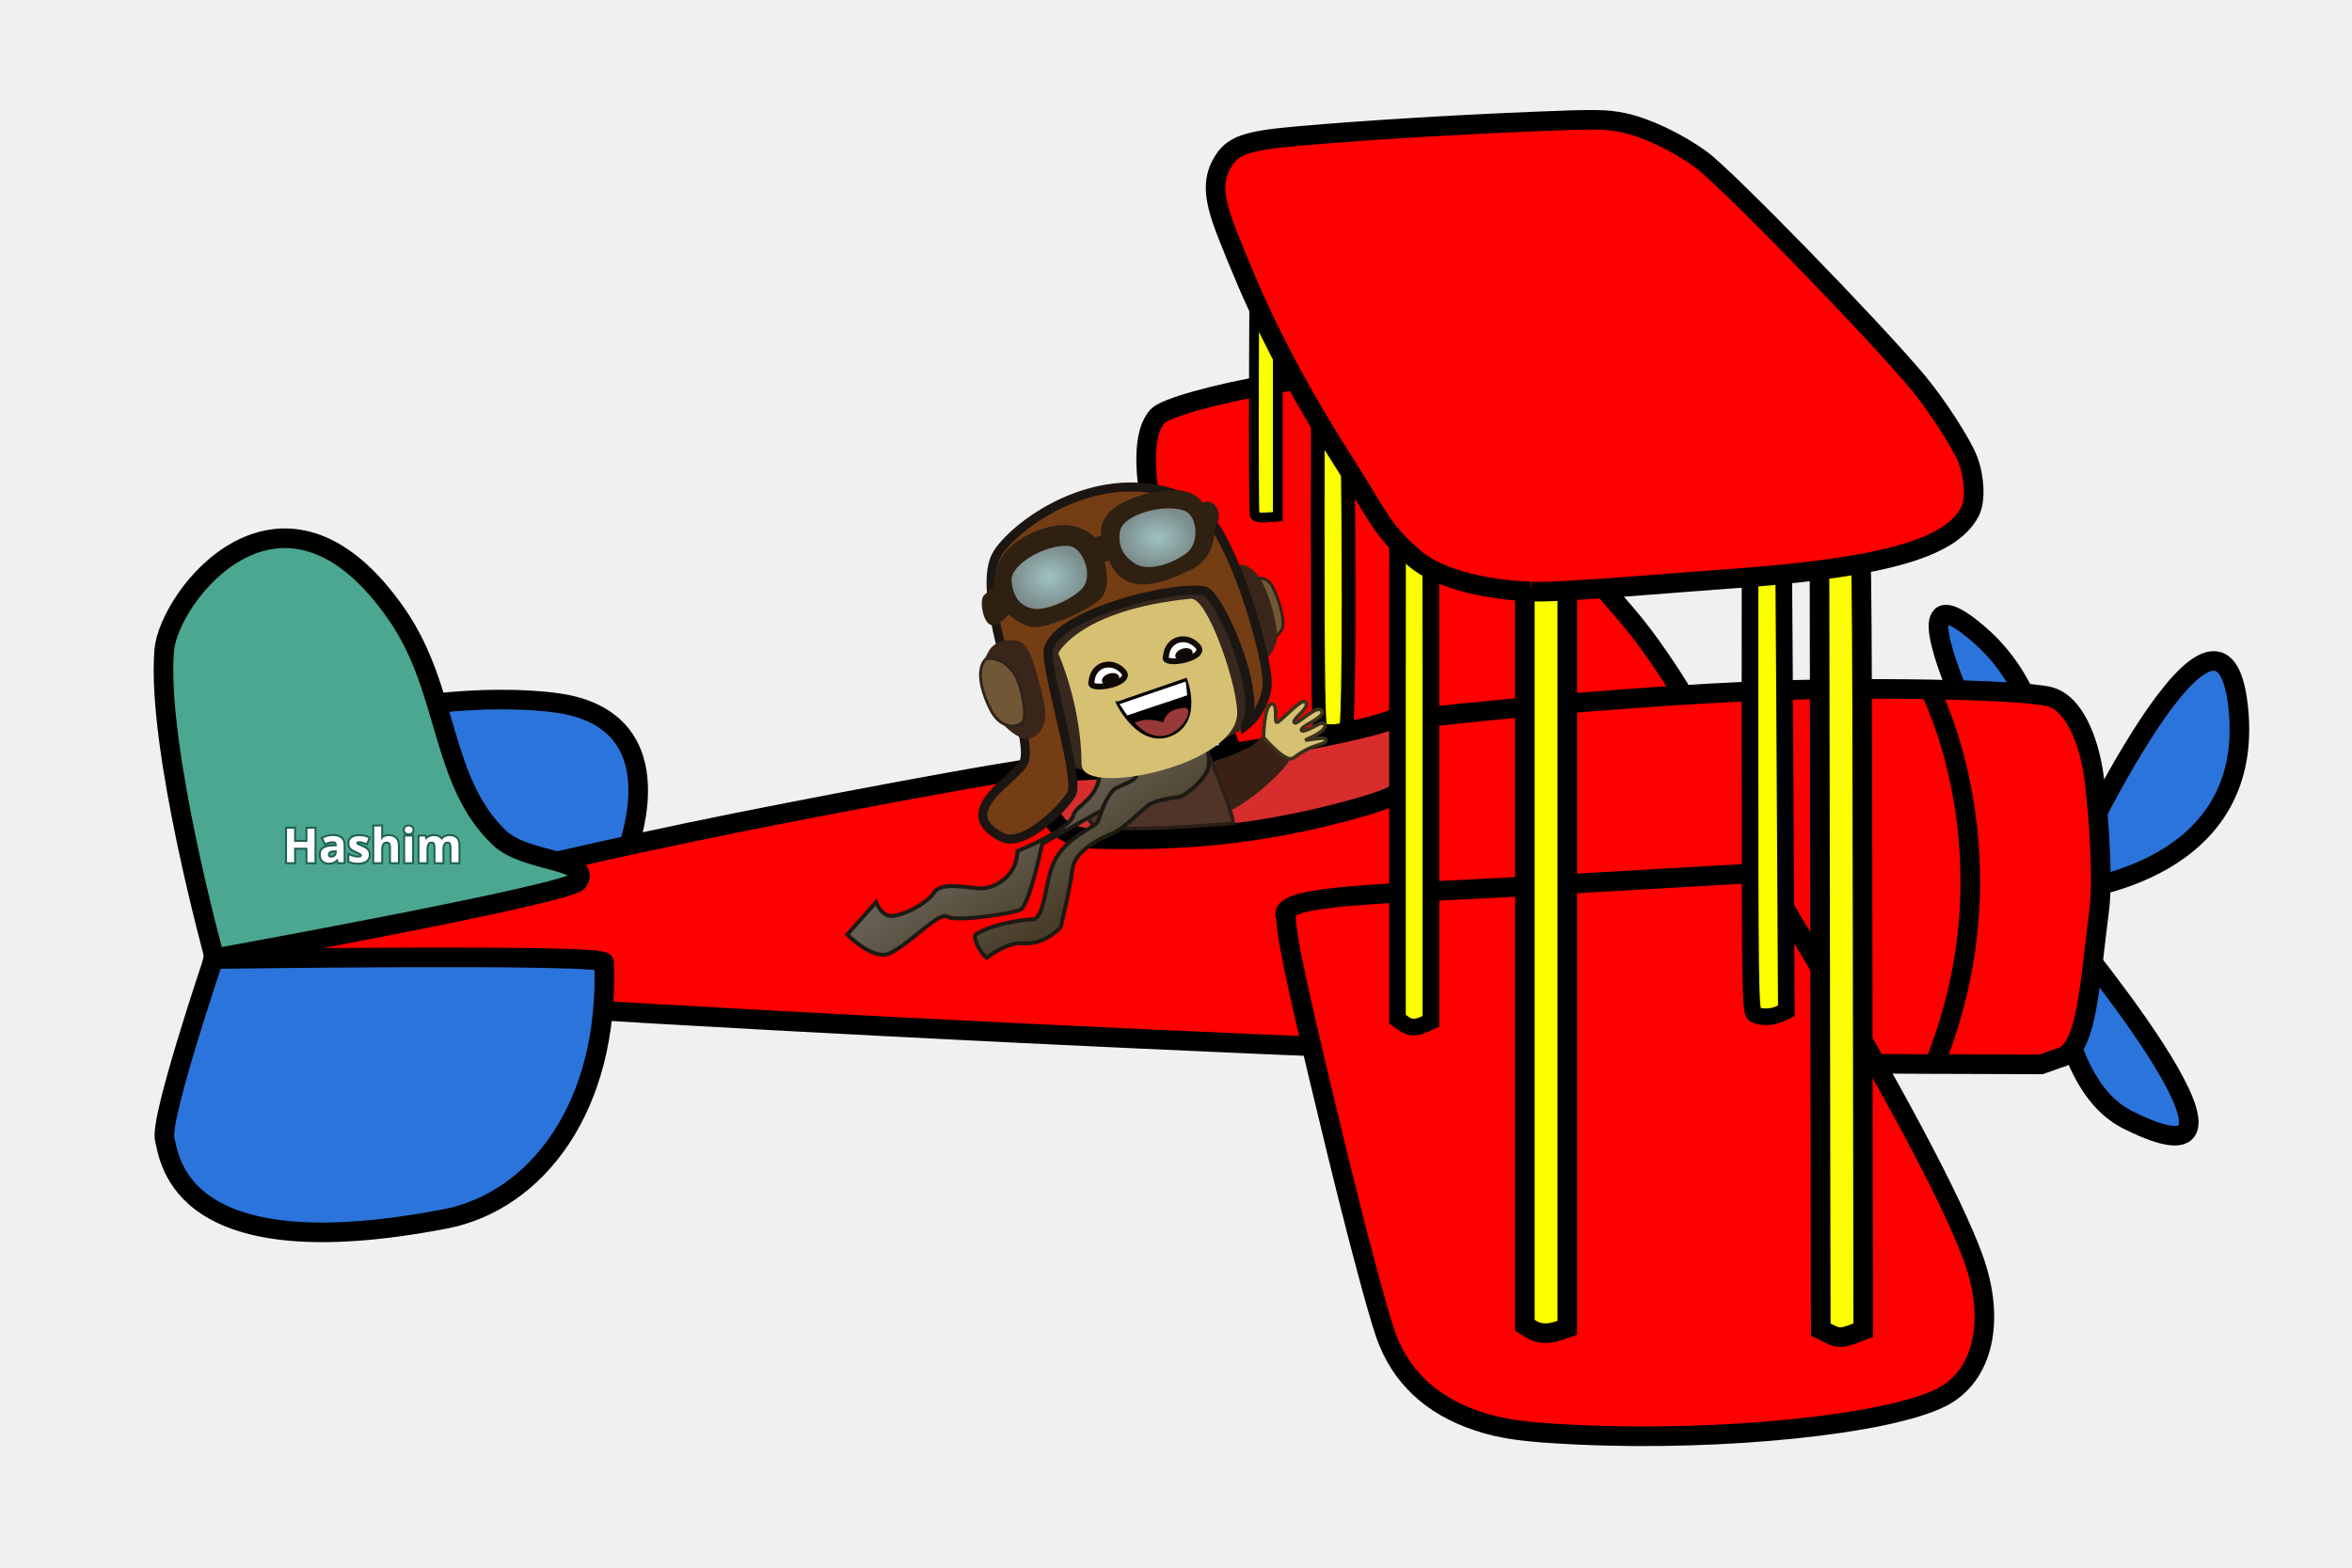
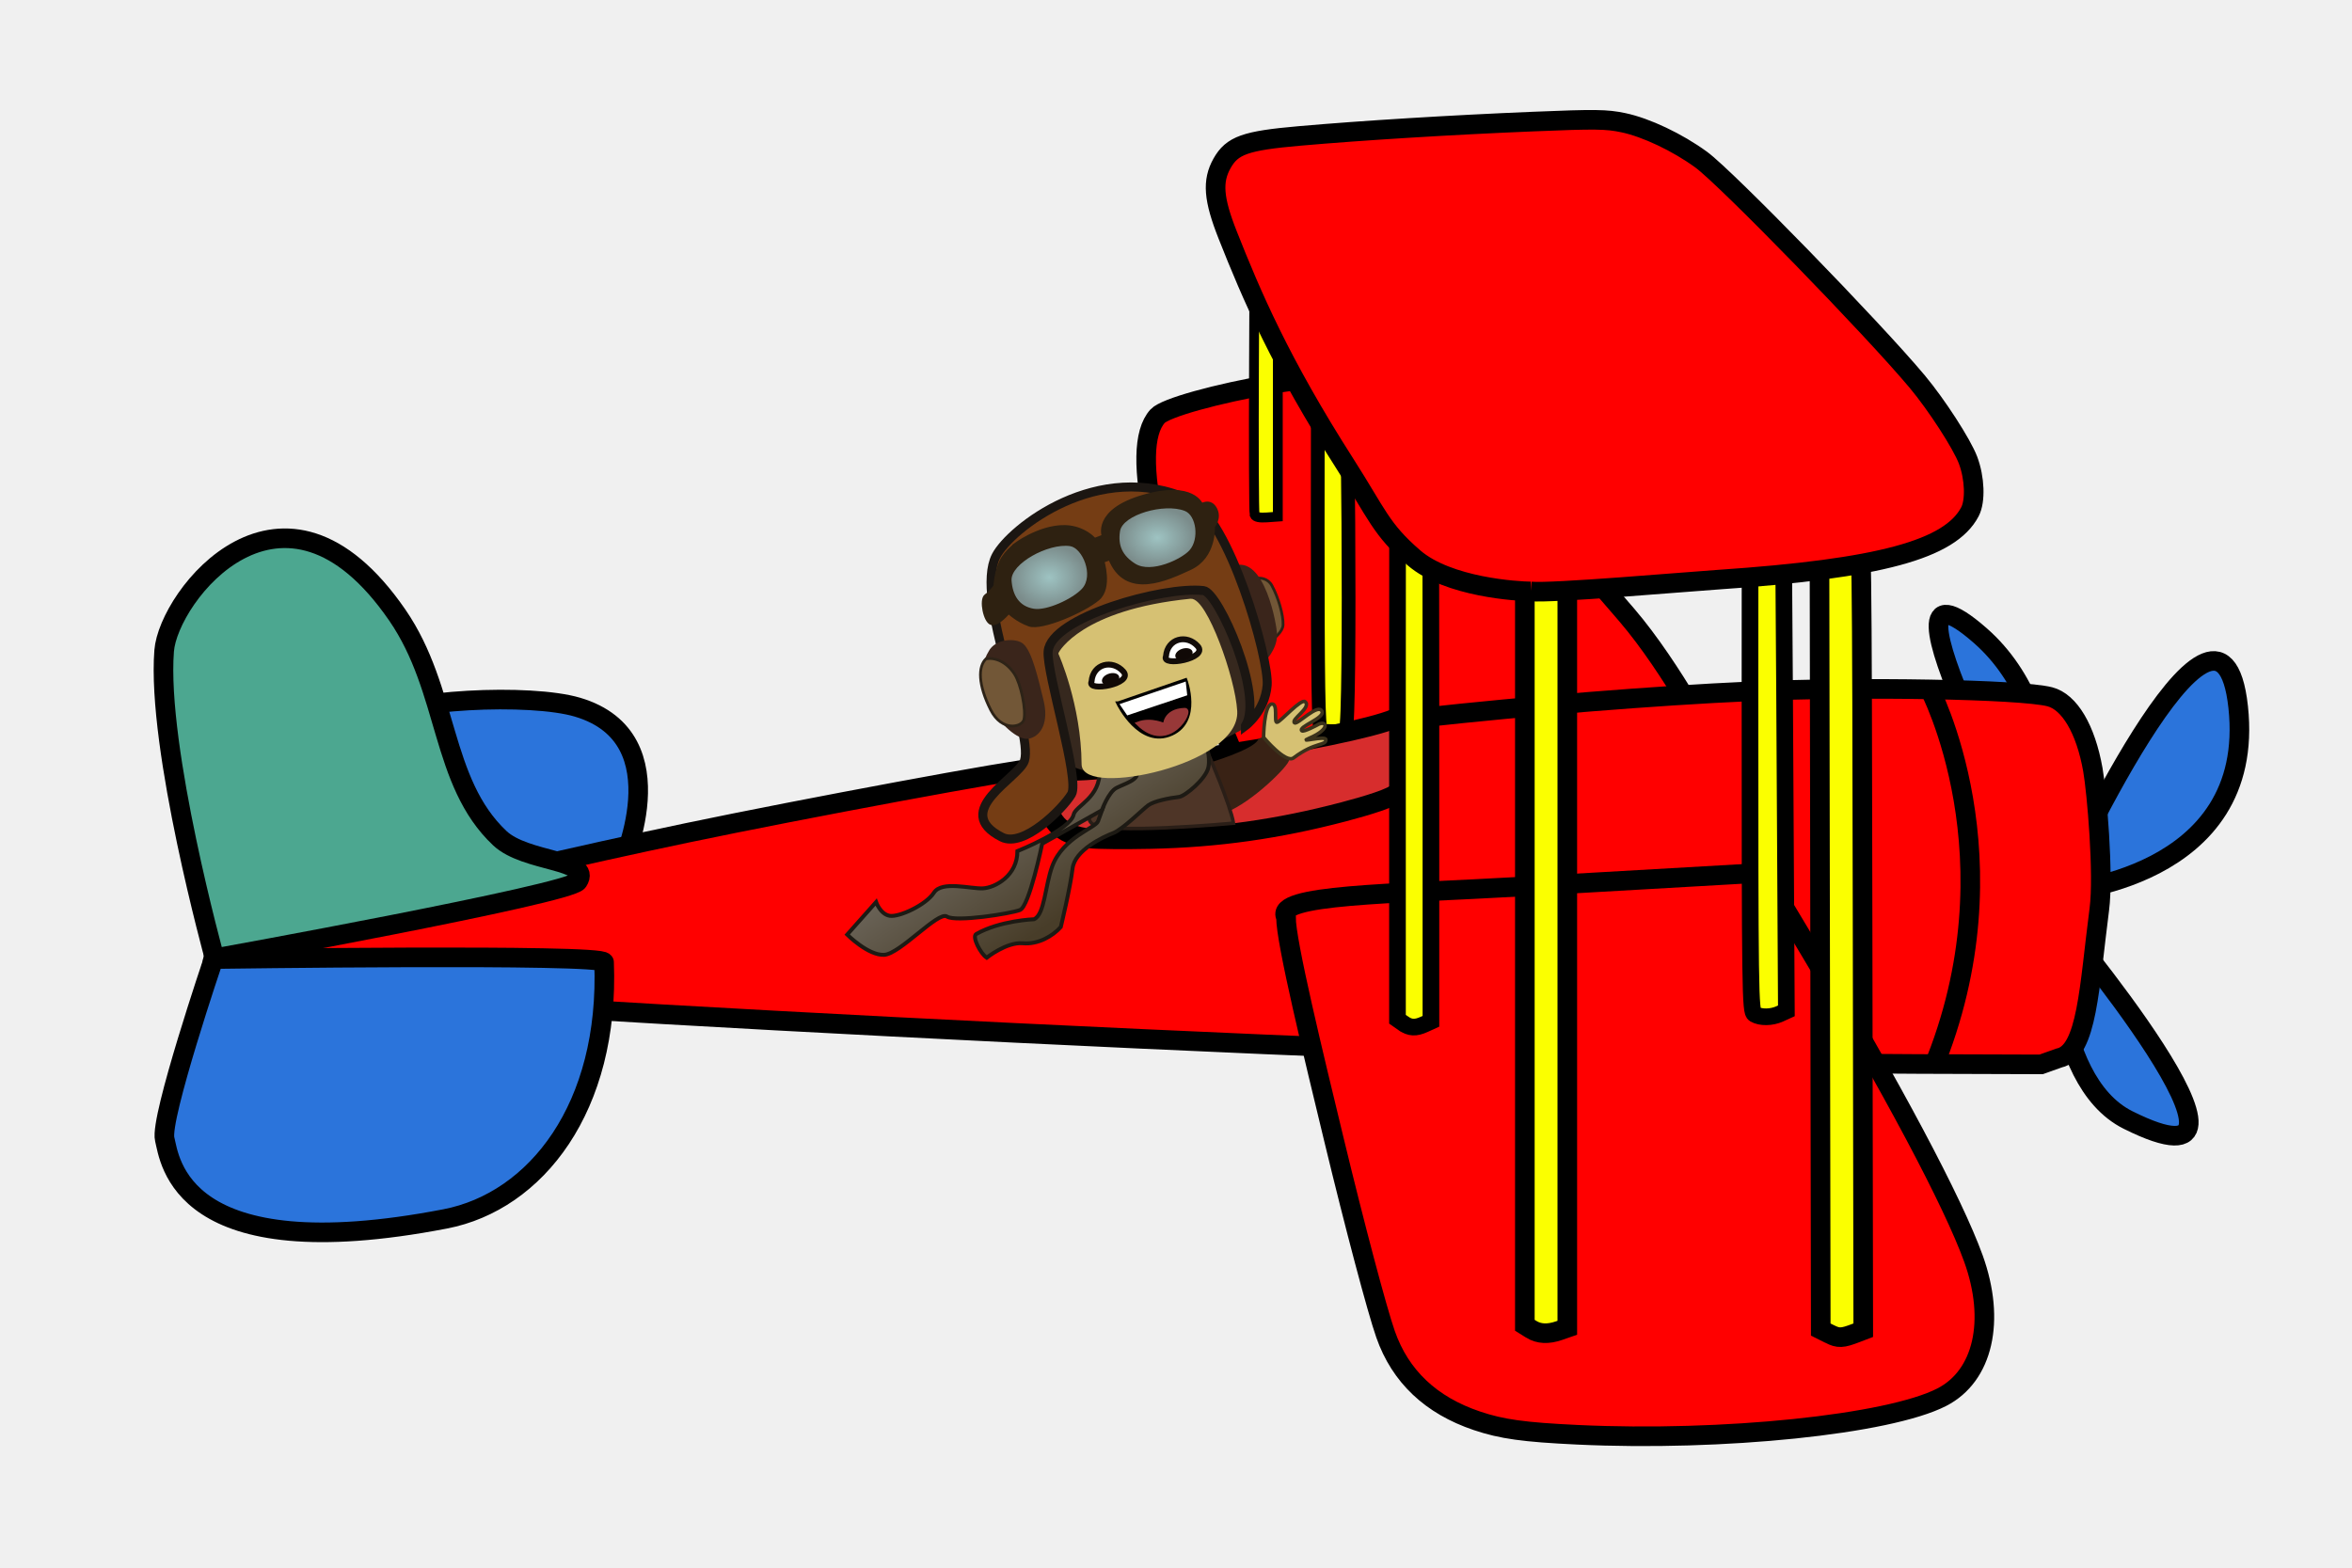
<svg xmlns="http://www.w3.org/2000/svg" xmlns:xlink="http://www.w3.org/1999/xlink" width="600" height="400" id="svg2" version="1.1">
  <defs id="defs4">
    <linearGradient id="linearGradient19875">
      <stop style="stop-color:#9ec3c2;stop-opacity:1;" offset="0" id="stop19877" />
      <stop style="stop-color:#7b8c8b;stop-opacity:1" offset="1" id="stop19879" />
    </linearGradient>
    <linearGradient id="linearGradient19835">
      <stop style="stop-color:#696256;stop-opacity:1;" offset="0" id="stop19837" />
      <stop style="stop-color:#483d29;stop-opacity:1" offset="1" id="stop19839" />
    </linearGradient>
    <linearGradient xlink:href="#linearGradient19835" id="linearGradient19841" x1="252.984" y1="210.787" x2="269.278" y2="234.779" gradientUnits="userSpaceOnUse" />
    <radialGradient xlink:href="#linearGradient19875" id="radialGradient19865" cx="295.273" cy="137.199" fx="295.273" fy="137.199" r="9.693" gradientTransform="matrix(1,0,0,0.7732259,0,31.11319)" gradientUnits="userSpaceOnUse" />
    <radialGradient xlink:href="#linearGradient19875" id="radialGradient19867" cx="267.685" cy="147.325" fx="267.685" fy="147.325" r="9.645" gradientTransform="matrix(1,0,0,0.8357107,0,24.20395)" gradientUnits="userSpaceOnUse" />
  </defs>
  <g id="layer2" style="display:inline">
    <path style="fill:#2b74db;fill-opacity:1;stroke:#000000;stroke-width:5;stroke-linecap:butt;stroke-linejoin:miter;stroke-miterlimit:4;stroke-dasharray:none;stroke-opacity:1" d="m 525.014,227.645 c 0,0 50.729,-3.055 45.948,-47.261 -4.689,-43.355 -45.948,47.261 -45.948,47.261 z" id="path3953" />
    <path id="path3955" d="m 523.901,233.193 c 0,0 -1.698,42.265 18.969,52.579 43.719,21.82 -18.969,-52.579 -18.969,-52.579 z" style="fill:#2b74db;fill-opacity:1;stroke:#000000;stroke-width:5;stroke-linecap:butt;stroke-linejoin:miter;stroke-miterlimit:4;stroke-dasharray:none;stroke-opacity:1" />
    <path id="path3961" d="m 522.209,223.172 c 0,0 6.961,-39.98 -17.059,-61.017 -31.532,-27.616 17.059,61.017 17.059,61.017 z" style="fill:#2b74db;fill-opacity:1;stroke:#000000;stroke-width:5;stroke-linecap:butt;stroke-linejoin:miter;stroke-miterlimit:4;stroke-dasharray:none;stroke-opacity:1" />
    <path style="fill:#2b74db;fill-opacity:1;stroke:#000000;stroke-width:5;stroke-linecap:butt;stroke-linejoin:miter;stroke-miterlimit:4;stroke-dasharray:none;stroke-opacity:1" d="m 519.816,228.946 c 0,0 -14.427,-15.448 -20.529,15.893 -8.011,41.143 20.529,-15.893 20.529,-15.893 z" id="path3963" />
  </g>
  <g id="layer3" style="display:inline">
    <path style="fill:#ff0000;fill-opacity:1;stroke:#000000;stroke-width:5;stroke-linejoin:miter;stroke-miterlimit:4;stroke-dasharray:none;stroke-opacity:1" d="m 315.103,193.536 c -20.317,-48.436 -27.266,-79.097 -19.797,-87.349 1.91,-2.111 14.947,-5.747 29.741,-8.295 11.791,-2.031 29.373,-2.865 33.272,-1.578 4.578,1.511 21.399,19.5 56.66,60.595 11.71,13.648 23.112,35.465 22.931,35.647 -0.182,0.182 -59.643,3.882 -59.643,3.882 0,0 -57.996,3.666 -58.794,3.805 -1.285,0.224 -1.784,-0.541 -4.37,-6.707 z" id="path3945" />
  </g>
  <g id="layer10" style="display:inline">
    <path style="fill:#fbff00;fill-opacity:1;stroke:#000000;stroke-width:3.5;stroke-linejoin:miter;stroke-miterlimit:4;stroke-opacity:1;stroke-dasharray:none" d="m 336.972,186.192 c -0.647,-0.261 -0.821,-11.366 -0.821,-52.437 0,-50.844 0.031,-52.123 1.27,-52.786 1.529,-0.818 3.983,-0.867 5.189,-0.102 1.35,0.856 2.039,104.308 0.701,105.155 -0.978,0.619 -4.96,0.726 -6.338,0.17 z" id="path3939" />
    <path style="fill:#fbff00;fill-opacity:1;stroke:#000000;stroke-width:2.5;stroke-linejoin:miter;stroke-miterlimit:4;stroke-opacity:1;stroke-dasharray:none" d="m 320.057,131.363 c -0.181,-0.472 -0.252,-18.138 -0.158,-39.258 l 0.17,-38.399 2.954,0 2.954,0 0,39.056 0,39.056 -2.796,0.202 c -1.853,0.134 -2.907,-0.087 -3.124,-0.656 l 0,0 z" id="path3941" />
  </g>
  <g id="layer5" style="display:inline">
    <path style="fill:#2b74db;fill-opacity:1;stroke:#000000;stroke-width:5;stroke-linecap:butt;stroke-linejoin:miter;stroke-miterlimit:4;stroke-opacity:1;stroke-dasharray:none" d="m 158.087,221.987 c 0,0 15.954,-33.623 -10.775,-41.55 -11.867,-3.52 -44.411,-2.222 -54.263,3.669 -16.138,9.65 -37.507,58.974 -37.507,58.974 z" id="path3064" />
  </g>
  <g id="layer4" style="display:inline">
    <path style="fill:#ff0000;fill-opacity:1;stroke:#000000;stroke-width:5;stroke-linejoin:miter;stroke-miterlimit:4;stroke-dasharray:none;stroke-opacity:1" d="M 442.358,270.848 C 300.313,266.911 61.217,253.922 56.344,249.877 c -0.436,-0.362 -1.176,-1.583 -1.645,-2.715 -0.789,-1.906 -0.738,-2.134 0.702,-3.096 7.699,-5.147 62.056,-19.456 119.957,-31.577 29.283,-6.13 84.557,-16.394 88.288,-16.394 21.304,14.057 63.951,13.839 83.121,-3.937 l 8.29,-8.204 7.22,-0.8 c 27.714,-3.07 60.037,-5.665 84.019,-6.745 28.171,-1.269 69.157,-0.535 76.591,1.37 5.051,1.295 9.174,8.263 11.005,18.6 1.01,5.704 2.811,26.709 1.65,35.62 -2.584,19.841 -3.078,36.465 -10.291,37.959 l -4.554,1.623 -31.293,-0.102 c -15.406,-0.05 -36.577,-0.34 -47.046,-0.63 z" id="path3947" />
    <path style="fill:#d72d2d;fill-opacity:1;stroke:#000000;stroke-width:5;stroke-linejoin:miter;stroke-miterlimit:4;stroke-dasharray:none;stroke-opacity:1" d="m 278.05,213.944 c -7.776,-0.924 -10.797,-4.289 -11.659,-12.989 l -0.458,-4.615 3.873,0.293 c 13.775,1.041 73.86,-8.242 85.988,-13.282 2.252,-0.936 3.187,14.777 0.746,18.735 -0.863,1.399 -7.935,3.515 -13.76,5.048 -16.719,4.399 -32.231,6.588 -49.247,6.949 -6.678,0.142 -13.645,0.08 -15.483,-0.139 z" id="path3949" />
    <path style="fill:none;stroke:#000000;stroke-width:5;stroke-linecap:butt;stroke-linejoin:miter;stroke-miterlimit:4;stroke-dasharray:none;stroke-opacity:1" d="m 492.039,175.388 c 0,0 23.207,43.63 0.928,97.471" id="path3951" />
  </g>
  <g id="layer34" style="display:inline">
    <path style="fill:#392215;fill-opacity:1;fill-rule:evenodd;stroke:#392215;stroke-width:0.5;stroke-linecap:butt;stroke-linejoin:miter;stroke-miterlimit:4;stroke-dasharray:none;stroke-opacity:1" d="m 312.56,207.116 -4.241,-12.17 c 0,0 11.248,-3.319 12.724,-5.901 1.475,-2.582 7.376,3.688 7.56,4.794 0.184,1.106 -9.036,10.511 -16.043,13.277 z" id="path19280" />
    <path style="fill:#d6c173;fill-opacity:1;fill-rule:evenodd;stroke:#3b321c;stroke-width:0.9;stroke-linecap:butt;stroke-linejoin:miter;stroke-miterlimit:4;stroke-dasharray:none;stroke-opacity:1" d="m 322.333,188.123 c 0,0 0.093,-8.146 2.028,-8.482 1.817,-0.316 0.507,4.841 1.429,4.656 0.922,-0.184 6.119,-6.12 7.146,-5.255 1.752,1.475 -3.823,4.605 -2.674,5.394 0.765,0.525 6.071,-5.197 7.009,-2.905 0.707,1.728 -6.272,3.919 -5.165,4.934 0.43,0.394 3.874,-1.454 3.874,-1.454 2.331,-1.472 3.854,0.887 -2.093,3.39 -2.991,1.259 4.344,-0.831 4.35,0.323 0.008,1.667 -2.606,0.421 -8.252,4.656 -2.028,1.521 -7.653,-5.255 -7.653,-5.255 z" id="path19282" />
    <path style="display:inline;fill:#725737;fill-opacity:1;fill-rule:evenodd;stroke:#2d2317;stroke-width:0.7;stroke-linecap:butt;stroke-linejoin:miter;stroke-miterlimit:4;stroke-dasharray:none;stroke-opacity:1" d="m 320.121,147.647 c 1.383,-0.369 3.346,-0.058 4.333,1.752 1.66,3.043 2.95,7.56 2.858,10.05 -0.065,1.748 -2.305,3.411 -2.305,3.411 0,0 -2.028,-10.695 -4.887,-15.213 z" id="path19261" />
    <path style="display:inline;fill:#4e3527;fill-opacity:1;fill-rule:evenodd;stroke:#2a1e17;stroke-width:0.9;stroke-linecap:butt;stroke-linejoin:miter;stroke-miterlimit:4;stroke-dasharray:none;stroke-opacity:1" d="m 308.319,192.549 c 0,0 5.583,12.861 6.346,17.497 0,0 -33.304,3.092 -36.255,-0.043 -2.95,-3.135 7.438,-4.239 10.388,-6.267 2.95,-2.028 19.52,-11.187 19.52,-11.187 z" id="path19275" />
    <path style="display:inline;fill:#36281e;fill-opacity:1;fill-rule:evenodd;stroke:#36281e;stroke-width:0.5;stroke-linecap:butt;stroke-linejoin:miter;stroke-miterlimit:4;stroke-dasharray:none;stroke-opacity:1" d="m 271.254,193.839 c -2.028,-5.163 -6.823,-28.951 -4.61,-31.348 2.213,-2.397 30.016,-17.21 41.121,-13.277 8.851,3.135 15.49,31.164 10.695,35.589 -1.954,1.804 -34.667,18.993 -47.207,9.036 z" id="path19277" />
    <path style="display:inline;fill:#3a251b;fill-opacity:1;fill-rule:evenodd;stroke:#3a251b;stroke-width:1px;stroke-linecap:butt;stroke-linejoin:miter;stroke-opacity:1" d="m 314.589,144.973 c 7.468,-3.227 10.709,14.725 10.695,17.057 -0.021,3.659 -3.135,6.546 -3.135,6.546 0,0 -4.887,-19.915 -7.56,-23.603 z" id="path19259" />
    <path style="display:inline;fill:url(#linearGradient19841);fill-opacity:1;fill-rule:evenodd;stroke:#1d1a14;stroke-width:1px;stroke-linecap:butt;stroke-linejoin:miter;stroke-opacity:1" d="m 307.581,189.829 c 0,0 1.245,2.95 0.692,5.901 -0.553,2.95 -5.947,7.422 -7.514,7.607 -2.57,0.302 -6.408,1.06 -7.883,2.167 -1.475,1.106 -6.5,6.131 -8.897,7.053 -2.397,0.922 -9.819,4.287 -10.373,9.082 -0.553,4.794 -2.997,14.89 -2.997,14.89 -2.086,2.333 -5.776,4.496 -9.681,4.149 -4.149,-0.369 -9.22,3.688 -9.22,3.688 -1.559,-1.025 -3.828,-5.378 -2.674,-6.039 6.039,-3.458 14.752,-3.78 14.752,-3.78 2.719,-1.186 2.832,-8.688 4.656,-13.553 2.766,-7.376 11.069,-9.757 11.663,-11.433 l 1.047,-2.858 -15.292,8.575 c 0,0 -3.273,15.997 -5.67,16.919 -2.397,0.922 -16.412,3.135 -18.625,1.66 -2.213,-1.475 -11.986,9.589 -16.043,9.773 -4.057,0.184 -9.404,-5.163 -9.404,-5.163 l 7.376,-8.298 c 0,0 1.106,3.135 3.504,3.504 2.397,0.369 9.22,-2.766 11.248,-5.901 2.028,-3.135 9.404,-0.922 12.539,-1.106 3.135,-0.184 8.759,-3.276 8.759,-9.497 0,0 13.517,-5.427 14.337,-9.312 0.479,-2.268 6.899,-4.292 6.638,-11.387 0,0 15.213,0.323 27.061,-6.638 z" id="path19265" />
    <path style="display:inline;fill:none;fill-rule:evenodd;stroke:#1d1a14;stroke-width:1px;stroke-linecap:butt;stroke-linejoin:miter;stroke-opacity:1" d="m 281.059,206.825 c 0,0 1.695,-4.759 3.781,-5.802 2.404,-1.202 5.411,-1.956 5.281,-3.912" id="path19832" />
    <path style="display:inline;fill:#d6c173;fill-opacity:1;fill-rule:evenodd;stroke:#d6c173;stroke-width:1px;stroke-linecap:butt;stroke-linejoin:miter;stroke-opacity:1" d="m 270.517,166.732 c 0,0 5.493,-10.691 33.192,-13.461 3.688,-0.369 10.948,19.74 11.411,28.195 0.726,13.269 -38.658,21.284 -38.702,13.547 -0.088,-15.306 -5.901,-28.28 -5.901,-28.28 z" id="path19235" />
    <path style="display:inline;fill:#753d14;fill-opacity:1;fill-rule:evenodd;stroke:#1b1612;stroke-width:2.3;stroke-linecap:butt;stroke-linejoin:miter;stroke-miterlimit:4;stroke-dasharray:none;stroke-opacity:1" d="m 317.723,185.173 c 4.794,-7.56 -6.851,-34.042 -10.695,-34.483 -10.21,-1.172 -38.909,6.823 -39.646,15.49 -0.47,5.527 8.168,32.779 5.955,36.467 -2.213,3.688 -12.232,13.764 -17.766,10.956 -13.157,-6.676 4.419,-15.129 5.78,-19.533 2.334,-7.555 -12.949,-41.185 -7.246,-52.23 3.534,-6.844 26.152,-24.942 49.352,-14.329 10.163,4.649 20.351,40.699 19.798,47.337 -0.553,6.638 -5.532,10.326 -5.532,10.326 z" id="path19237" />
    <path style="display:inline;fill:#000000;fill-opacity:1;fill-rule:evenodd;stroke:#000000;stroke-width:1px;stroke-linecap:butt;stroke-linejoin:miter;stroke-opacity:1" d="m 285.269,179.456 17.149,-5.901 c 0,0 3.84,10.27 -3.504,13.646 -8.095,3.721 -13.646,-7.745 -13.646,-7.745 z" id="path19240" />
    <path style="display:inline;fill:#ffffff;fill-opacity:1;fill-rule:evenodd;stroke:#100906;stroke-width:1.5;stroke-linecap:butt;stroke-linejoin:miter;stroke-miterlimit:4;stroke-dasharray:none;stroke-opacity:1" d="m 278.446,173.924 c 0.369,-4.61 5.348,-5.716 8.114,-2.582 2.766,3.135 -9.404,5.348 -8.114,2.582 z" id="path19242" />
    <path id="path19244" d="m 297.439,167.47 c 0.369,-4.61 5.348,-5.716 8.114,-2.582 2.766,3.135 -9.404,5.348 -8.114,2.582 z" style="display:inline;fill:#ffffff;fill-opacity:1;fill-rule:evenodd;stroke:#120c09;stroke-width:1.5;stroke-linecap:butt;stroke-linejoin:miter;stroke-miterlimit:4;stroke-dasharray:none;stroke-opacity:1" />
    <path style="display:inline;fill:#2e2111;fill-opacity:1;fill-rule:evenodd;stroke:#2e2111;stroke-width:1px;stroke-linecap:butt;stroke-linejoin:miter;stroke-opacity:1" d="m 259.764,138.521 c 0,0 7.746,-5.457 14.441,-3.69 3.407,0.899 4.979,2.95 4.979,2.95 l 2.397,-0.922 c 0,0 -2.582,-6.454 10.142,-10.142 12.724,-3.688 14.752,2.213 14.752,2.213 0,0 2.213,-1.475 3.504,0.922 1.291,2.397 -0.553,4.426 -0.553,4.426 0,0 0.553,7.745 -5.901,10.695 -5.658,2.586 -16.313,7.814 -20.34,-2.552 l -1.972,0.708 c 0,0 2.117,6.826 -1.106,9.589 -3.634,3.114 -14.383,7.745 -17.518,6.638 -3.135,-1.106 -5.303,-3.263 -5.303,-3.263 0,0 -2.649,3.273 -4.308,2.904 -1.66,-0.369 -2.742,-5.998 -1.451,-6.92 1.291,-0.922 2.395,-2.494 2.395,-2.494 0,0 0.17,-3.443 1.469,-6.222 1.286,-2.751 4.375,-4.84 4.375,-4.84 z" id="path19246" />
    <path style="display:inline;fill:#3a251b;fill-opacity:1;fill-rule:evenodd;stroke:#3a251b;stroke-width:1px;stroke-linecap:butt;stroke-linejoin:miter;stroke-opacity:1" d="m 252.63,166.456 c -2.489,4.149 -2.121,9.681 0.277,13.646 2.397,3.965 7.007,8.575 9.681,7.837 2.674,-0.738 4.426,-3.872 3.135,-9.128 -1.291,-5.255 -2.894,-12.406 -5.071,-14.199 -1.567,-1.291 -6.454,-1.199 -8.021,1.844 z" id="path19257" />
    <ellipse transform="matrix(0.9307765,-0.3655886,0.4507072,0.8926719,0,0)" ry="1.469" rx="2.267" cy="266.025" cx="175.568" id="ellipse19826" style="display:inline;opacity:1;fill:#100906;fill-opacity:1;fill-rule:nonzero;stroke:none;stroke-width:0;stroke-linecap:round;stroke-linejoin:round;stroke-miterlimit:4;stroke-dasharray:none;stroke-opacity:1" />
    <ellipse style="display:inline;opacity:1;fill:#100906;fill-opacity:1;fill-rule:nonzero;stroke:none;stroke-width:0;stroke-linecap:round;stroke-linejoin:round;stroke-miterlimit:4;stroke-dasharray:none;stroke-opacity:1" id="ellipse19830" cx="195.229" cy="266.951" rx="2.267" ry="1.469" transform="matrix(0.9307765,-0.3655886,0.4507072,0.8926719,0,0)" />
    <path style="display:inline;fill:url(#radialGradient19867);fill-opacity:1;fill-rule:evenodd;stroke:none;stroke-width:1px;stroke-linecap:butt;stroke-linejoin:miter;stroke-opacity:1" d="m 258.045,148.084 c -0.261,-4.238 9.361,-9.548 14.93,-8.736 3.129,0.456 6.171,7.502 3.039,10.875 -2.365,2.547 -8.95,5.654 -12.297,5.098 -3.742,-0.622 -5.411,-3.455 -5.672,-7.237 z" id="path19249" />
    <path id="path19251" d="m 285.722,135.512 c 0.7,-4.188 11.271,-7.196 16.513,-5.151 2.946,1.149 3.739,7.168 1.234,10.015 -1.976,2.247 -9.775,6.016 -13.85,3.463 -3.215,-2.014 -4.494,-4.585 -3.897,-8.328 z" style="display:inline;fill:url(#radialGradient19865);fill-opacity:1;fill-rule:evenodd;stroke:none;stroke-width:1px;stroke-linecap:butt;stroke-linejoin:miter;stroke-opacity:1" />
    <path style="display:inline;fill:#ffffff;fill-opacity:1;fill-rule:evenodd;stroke:#ffffff;stroke-width:1px;stroke-linecap:butt;stroke-linejoin:miter;stroke-opacity:1" d="m 287.758,181.946 14.568,-4.887 -0.277,-2.489 -15.674,5.348 z" id="path19253" />
    <path style="display:inline;fill:#983838;fill-opacity:1;fill-rule:evenodd;stroke:#983838;stroke-width:1px;stroke-linecap:butt;stroke-linejoin:miter;stroke-opacity:1" d="m 290.34,184.619 c 3.411,-1.291 6.823,0.461 6.823,0.461 0,0 -0.087,-3.796 5.071,-3.965 2.214,-0.072 -4.057,11.248 -11.894,3.504 z" id="path19255" />
    <path style="display:inline;fill:#725737;fill-opacity:1;fill-rule:evenodd;stroke:#2d2317;stroke-width:0.7;stroke-linecap:butt;stroke-linejoin:miter;stroke-miterlimit:4;stroke-dasharray:none;stroke-opacity:1" d="m 251.523,168.115 c -2.028,1.936 -2.059,6.547 1.199,13 2.89,5.726 8.021,4.426 8.482,2.489 0.596,-2.502 -0.766,-9.096 -2.397,-11.617 -2.028,-3.135 -4.979,-4.333 -7.284,-3.872 z" id="path19263" />
  </g>
  <g id="layer6" style="display:inline">
    <path style="fill:#4ca790;fill-opacity:1;stroke:#000000;stroke-width:5;stroke-linecap:butt;stroke-linejoin:miter;stroke-miterlimit:4;stroke-opacity:1;stroke-dasharray:none" d="m 54.758,244.517 c 0,0 -14.806,-53.628 -12.883,-78.464 1.081,-13.963 30.273,-51.527 59.467,-9.124 13.25,19.245 10.899,42.566 26.164,56.94 6.6,6.216 23.621,5.349 19.932,10.994 -2.135,3.267 -92.679,19.653 -92.679,19.653 z" id="path3087" />
-     <text x="95" y="220" text-anchor="middle" style="font-weight:bold;font-size:12px;font-family:sans-serif;fill:#ffffff;stroke:#1f5f51;stroke-width:1;paint-order:stroke">Hashim</text>
+     <text x="95" y="220" text-anchor="middle" style="font-weight:bold;font-size:12px;font-family:sans-serif;fill:#ffffff;stroke:#1f5f51;stroke-width:1;paint-order:stroke" />
    <path style="fill:#2b74db;fill-opacity:1;stroke:#000000;stroke-width:5;stroke-linecap:butt;stroke-linejoin:miter;stroke-miterlimit:4;stroke-opacity:1;stroke-dasharray:none" d="m 54.488,244.712 c 0,0 -13.784,40.697 -12.472,45.948 1.313,5.251 3.683,33.425 71.548,20.348 23.167,-4.464 41.978,-28.417 40.538,-65.481 -0.087,-2.234 -99.614,-0.816 -99.614,-0.816 z" id="path3089" />
  </g>
  <g id="layer7" style="display:inline">
    <path style="fill:#ff0000;fill-opacity:1;stroke:#000000;stroke-width:5;stroke-linejoin:miter;stroke-miterlimit:4;stroke-opacity:1;stroke-dasharray:none" d="m 402.443,366.086 c -13.709,-0.647 -19.345,-1.43 -25.684,-3.567 -11.734,-3.955 -19.539,-11.347 -23.296,-22.062 -2.176,-6.205 -7.829,-27.524 -13.184,-49.721 -5.079,-21.051 -12.297,-50.63 -12.215,-56.692 -3.161,-5.875 26.443,-5.899 60.269,-7.841 l 61.502,-3.531 11.015,18.382 c 21.825,36.424 37.407,65.727 42.576,80.07 5.71,15.843 2.491,29.95 -8.072,35.373 -13.579,6.972 -55.879,11.338 -92.911,9.589 z" id="path3943" />
  </g>
  <g id="layer8" style="display:inline">
    <path style="fill:#fbff00;fill-opacity:1;stroke:#000000;stroke-width:4.25;stroke-linejoin:miter;stroke-miterlimit:4;stroke-opacity:1;stroke-dasharray:none" d="m 357.958,261.091 -1.459,-1.022 0,-82.318 c 0,-80.714 0.025,-82.331 1.27,-82.998 1.723,-0.922 5.509,-0.859 6.476,0.108 0.604,0.604 0.788,19.99 0.788,83.258 l 0,82.47 -1.672,0.762 c -2.253,1.027 -3.662,0.959 -5.402,-0.26 z" id="path3913" />
    <path style="fill:#fbff00;fill-opacity:1;stroke:#000000;stroke-width:4.25;stroke-linejoin:miter;stroke-miterlimit:4;stroke-opacity:1;stroke-dasharray:none" d="m 447.575,258.778 c -1.084,-0.632 -1.149,-5.25 -1.149,-82.335 0,-80.069 0.025,-81.679 1.27,-82.346 1.753,-0.938 5.652,-0.853 6.441,0.141 0.417,0.526 0.816,30.072 1.111,82.252 l 0.459,81.432 -1.717,0.783 c -2.081,0.948 -4.858,0.98 -6.415,0.073 z" id="path3921" />
    <path style="fill:#fbff00;fill-opacity:1;stroke:#000000;stroke-width:5;stroke-linejoin:miter;stroke-miterlimit:4;stroke-opacity:1;stroke-dasharray:none" d="m 390.632,339.17 -1.641,-1.02 0,-100.434 0,-100.434 1.55,-1.255 c 1.886,-1.528 5.807,-1.645 7.822,-0.233 l 1.459,1.022 0,100.984 0,100.984 -2.067,0.721 c -2.831,0.987 -5.174,0.877 -7.122,-0.334 z" id="path3915" />
    <path style="fill:#fbff00;fill-opacity:1;stroke:#000000;stroke-width:5;stroke-linejoin:miter;stroke-miterlimit:4;stroke-opacity:1;stroke-dasharray:none" d="m 466.768,340.383 -2.291,-1.143 -0.166,-101.529 -0.166,-101.529 1.732,-1.362 c 2.023,-1.591 5.947,-1.807 7.829,-0.43 1.251,0.914 1.277,2.823 1.444,102.973 l 0.17,102.041 -1.811,0.695 c -3.579,1.373 -4.484,1.411 -6.741,0.285 l 0,0 z" id="path3917" />
  </g>
  <g id="layer9" style="display:inline">
    <path style="fill:#ff0000;fill-opacity:1;stroke:#000000;stroke-width:5;stroke-miterlimit:4;stroke-opacity:1;stroke-dasharray:none" d="m 390.501,150.91 c -3.287,-0.034 -21.077,-1.024 -29.831,-8.6 -8.436,-7.301 -9.346,-11.104 -17.558,-23.949 -16.514,-25.829 -23.833,-42.995 -29.935,-58.42 -3.618,-9.147 -3.978,-13.731 -1.434,-18.259 2.579,-4.588 5.947,-5.785 19.681,-6.99 16.248,-1.427 38.71,-2.808 59.732,-3.674 15.852,-0.653 18.651,-0.617 22.974,0.293 5.822,1.226 13.796,5.01 19.835,9.412 6.384,4.654 43.831,43.133 55.113,56.633 4.97,5.946 11.416,15.914 12.977,20.065 1.716,4.563 1.929,10.388 0.482,13.153 -5.056,9.66 -23.05,14.52 -64.121,17.32 -8.693,0.592 -42.449,3.54 -47.917,3.016 z" id="path3141" />
  </g>
</svg>
